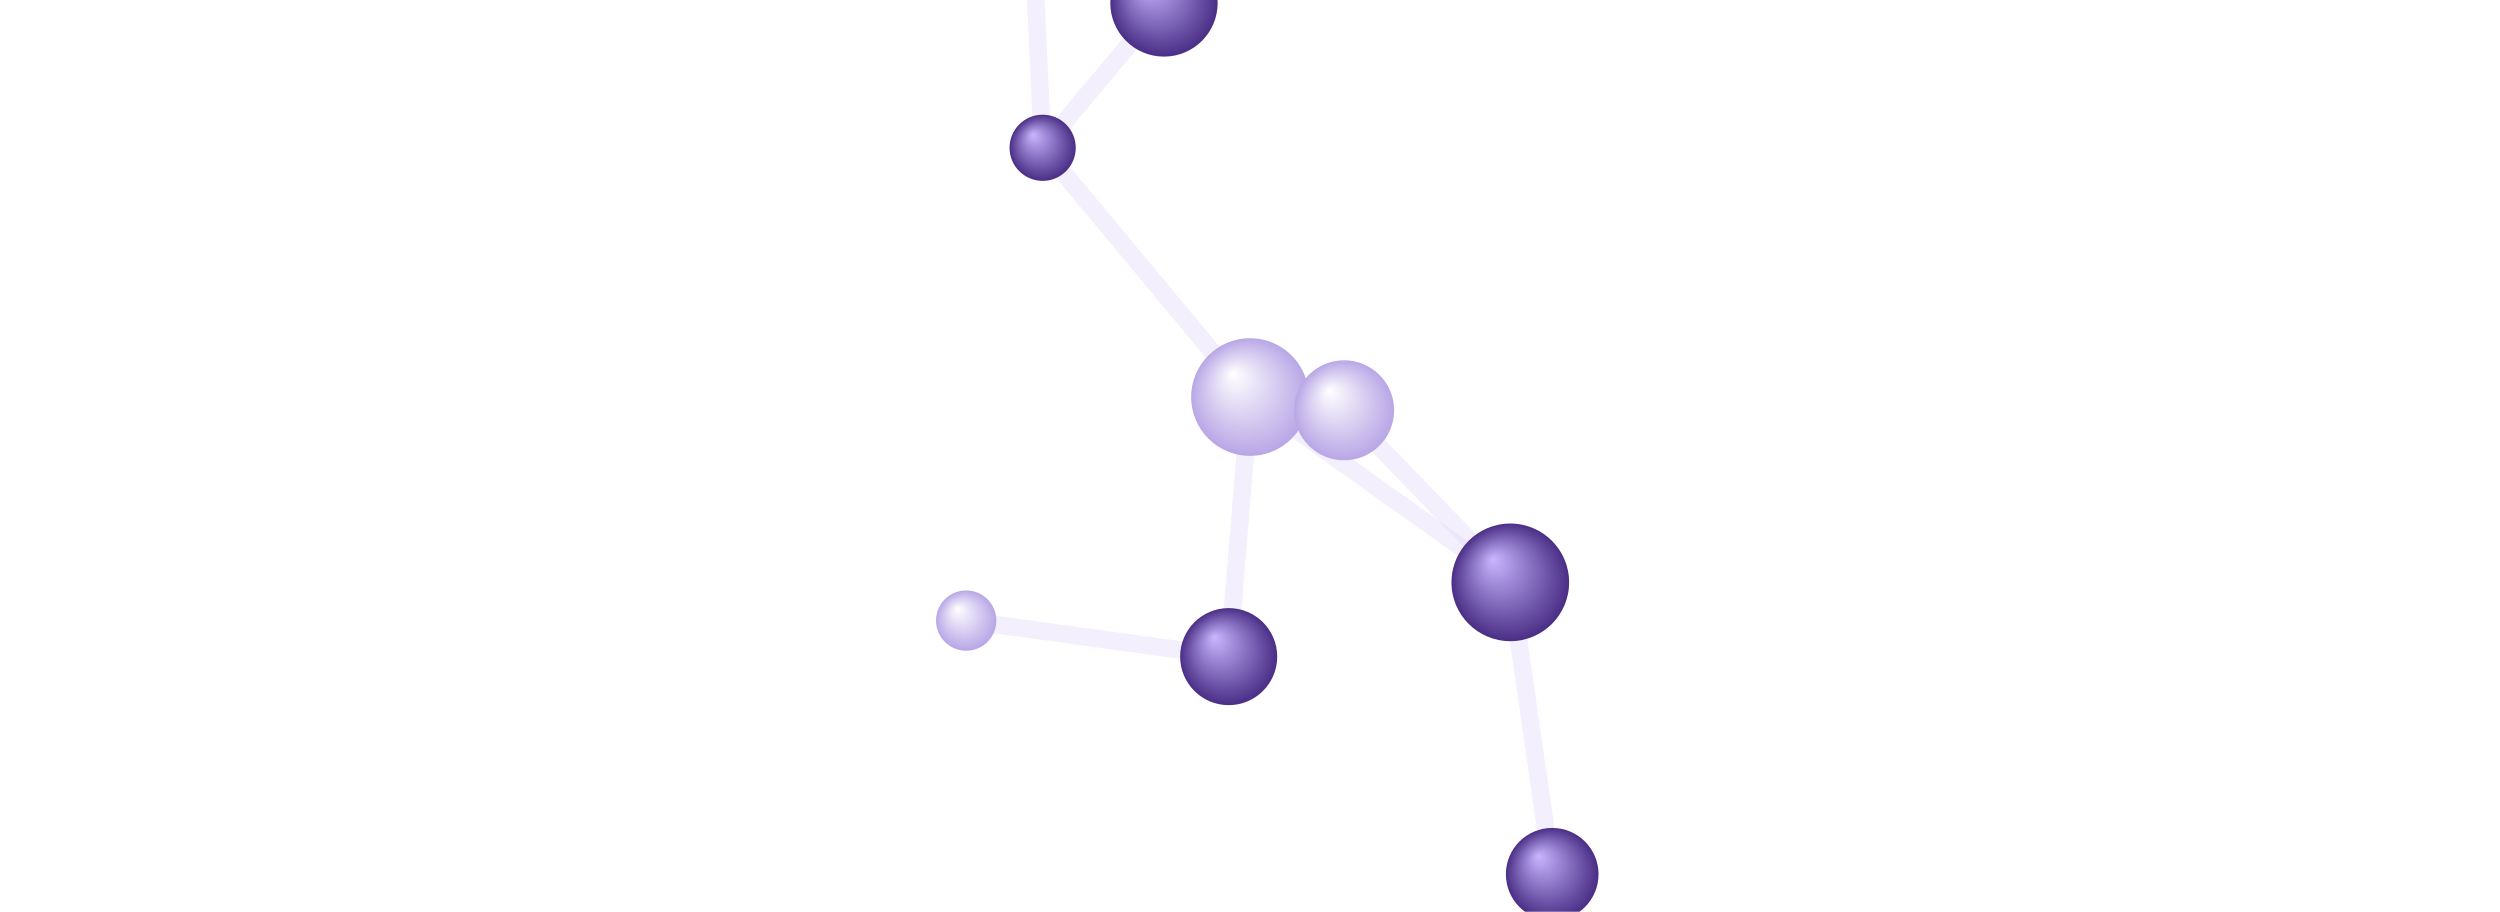
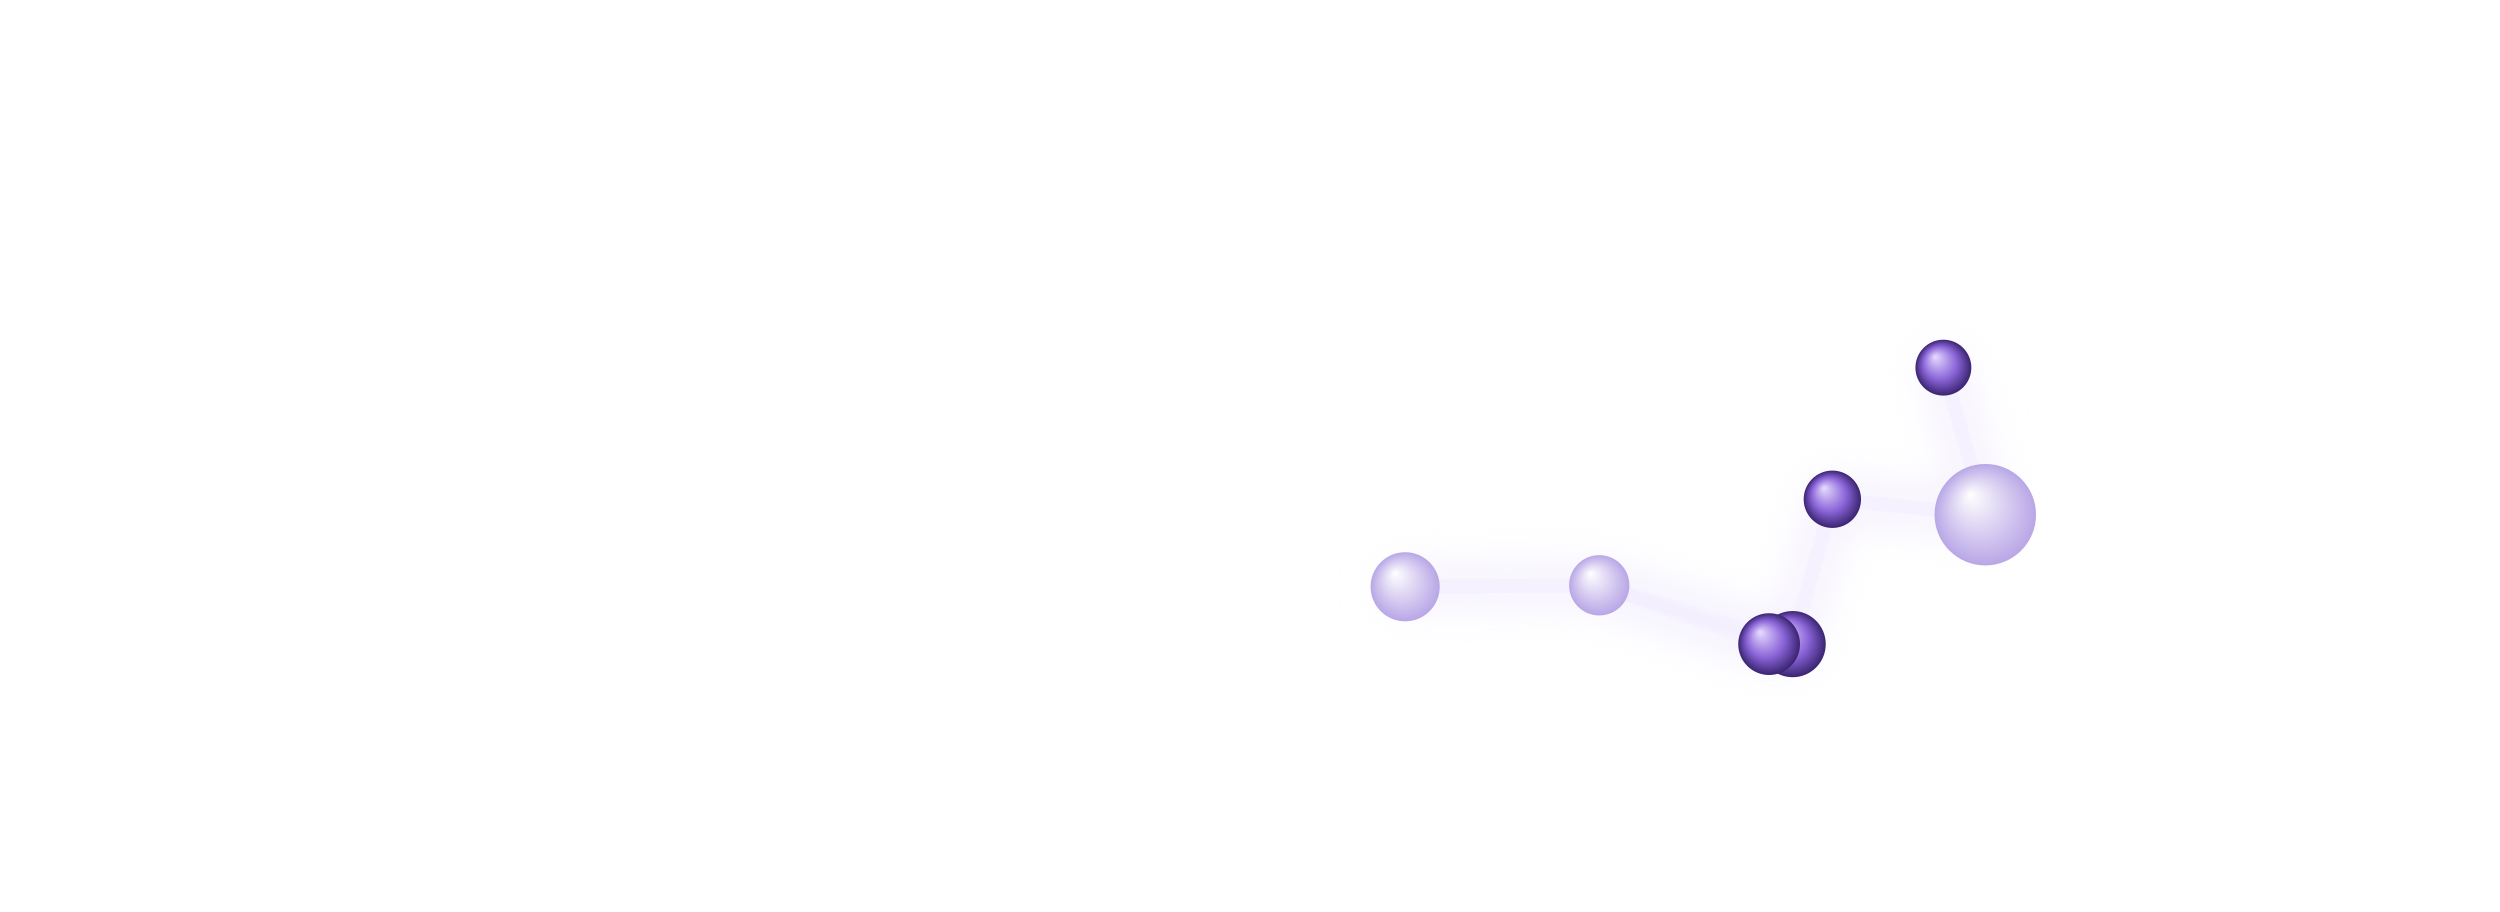
<svg xmlns="http://www.w3.org/2000/svg" viewBox="0 0 340 124" preserveAspectRatio="xMidYMax slice">
  <defs>
    <radialGradient id="w" fx=".35" fy=".3">
      <stop offset="0" stop-color="#FFFFFF" />
      <stop offset="1" stop-color="#B8A6E6" />
    </radialGradient>
    <radialGradient id="b" fx=".35" fy=".3">
-       <stop offset="0" stop-color="#C9B6FF" />
-       <stop offset="1" stop-color="#4A2E86" />
+       <stop offset="0" stop-color="#E7DCFF" />
+       <stop offset=".6" stop-color="#8A64D8" />
+       <stop offset="1" stop-color="#3A2470" />
    </radialGradient>
+     <filter id="b2" x="-30%" y="-30%" width="160%" height="160%">
+       <feGaussianBlur stdDeviation="3" />
+     </filter>
  </defs>
-   <g stroke="#E6DDFB" stroke-opacity=".45" stroke-width="2.4" stroke-linecap="round">
-     <path d="M170 54L167.1 89.3" />
-     <path d="M170 54L141.8 20.1" />
-     <path d="M167.1 89.3L131.4 84.4" />
-     <path d="M170 54L205.4 79.2" />
-     <path d="M141.8 20.1L158.3 0.4" />
-     <path d="M141.8 20.1L139.9 -20.8" />
-     <path d="M205.4 79.2L211.1 118.9" />
-     <path d="M139.9 -20.8L102.9 -8.6" />
-     <path d="M205.4 79.2L182.8 55.8" />
+   <g stroke="#E6DDFB" stroke-opacity=".9" stroke-width="5" stroke-linecap="round" filter="url(#b2)" opacity="0.5">
+     <path d="M270 70L249.2 67.9" />
+     <path d="M249.2 67.9L243.8 87.6" />
+     <path d="M243.8 87.6L217.5 79.6" />
+     <path d="M217.5 79.6L240.6 87.6" />
+     <path d="M270 70L264.3 50" />
+     <path d="M217.5 79.6L191.1 79.8" />
  </g>
-   <circle cx="170" cy="54" r="8" fill="url(#w)" />
-   <circle cx="167.1" cy="89.3" r="6.6" fill="url(#b)" />
-   <circle cx="141.8" cy="20.1" r="4.5" fill="url(#b)" />
-   <circle cx="131.4" cy="84.4" r="4.1" fill="url(#w)" />
-   <circle cx="205.4" cy="79.2" r="8" fill="url(#b)" />
-   <circle cx="158.3" cy="0.4" r="7.3" fill="url(#b)" />
-   <circle cx="139.9" cy="-20.8" r="5.4" fill="url(#w)" />
-   <circle cx="211.1" cy="118.9" r="6.3" fill="url(#b)" />
-   <circle cx="102.9" cy="-8.6" r="6.6" fill="url(#b)" />
-   <circle cx="182.8" cy="55.8" r="6.8" fill="url(#w)" />
+   <g stroke="#F3EEFF" stroke-opacity=".6" stroke-width="1.9" stroke-linecap="round">
+     <path d="M270 70L249.2 67.9" />
+     <path d="M249.2 67.9L243.8 87.6" />
+     <path d="M243.8 87.6L217.5 79.6" />
+     <path d="M217.5 79.6L240.6 87.6" />
+     <path d="M270 70L264.3 50" />
+     <path d="M217.5 79.6L191.1 79.8" />
+   </g>
+   <circle cx="270" cy="70" r="6.9" fill="url(#w)" />
+   <circle cx="249.2" cy="67.9" r="3.9" fill="url(#b)" />
+   <circle cx="243.8" cy="87.6" r="4.5" fill="url(#b)" />
+   <circle cx="217.5" cy="79.6" r="4.1" fill="url(#w)" />
+   <circle cx="240.6" cy="87.6" r="4.2" fill="url(#b)" />
+   <circle cx="264.3" cy="50" r="3.8" fill="url(#b)" />
+   <circle cx="191.1" cy="79.8" r="4.7" fill="url(#w)" />
</svg>
